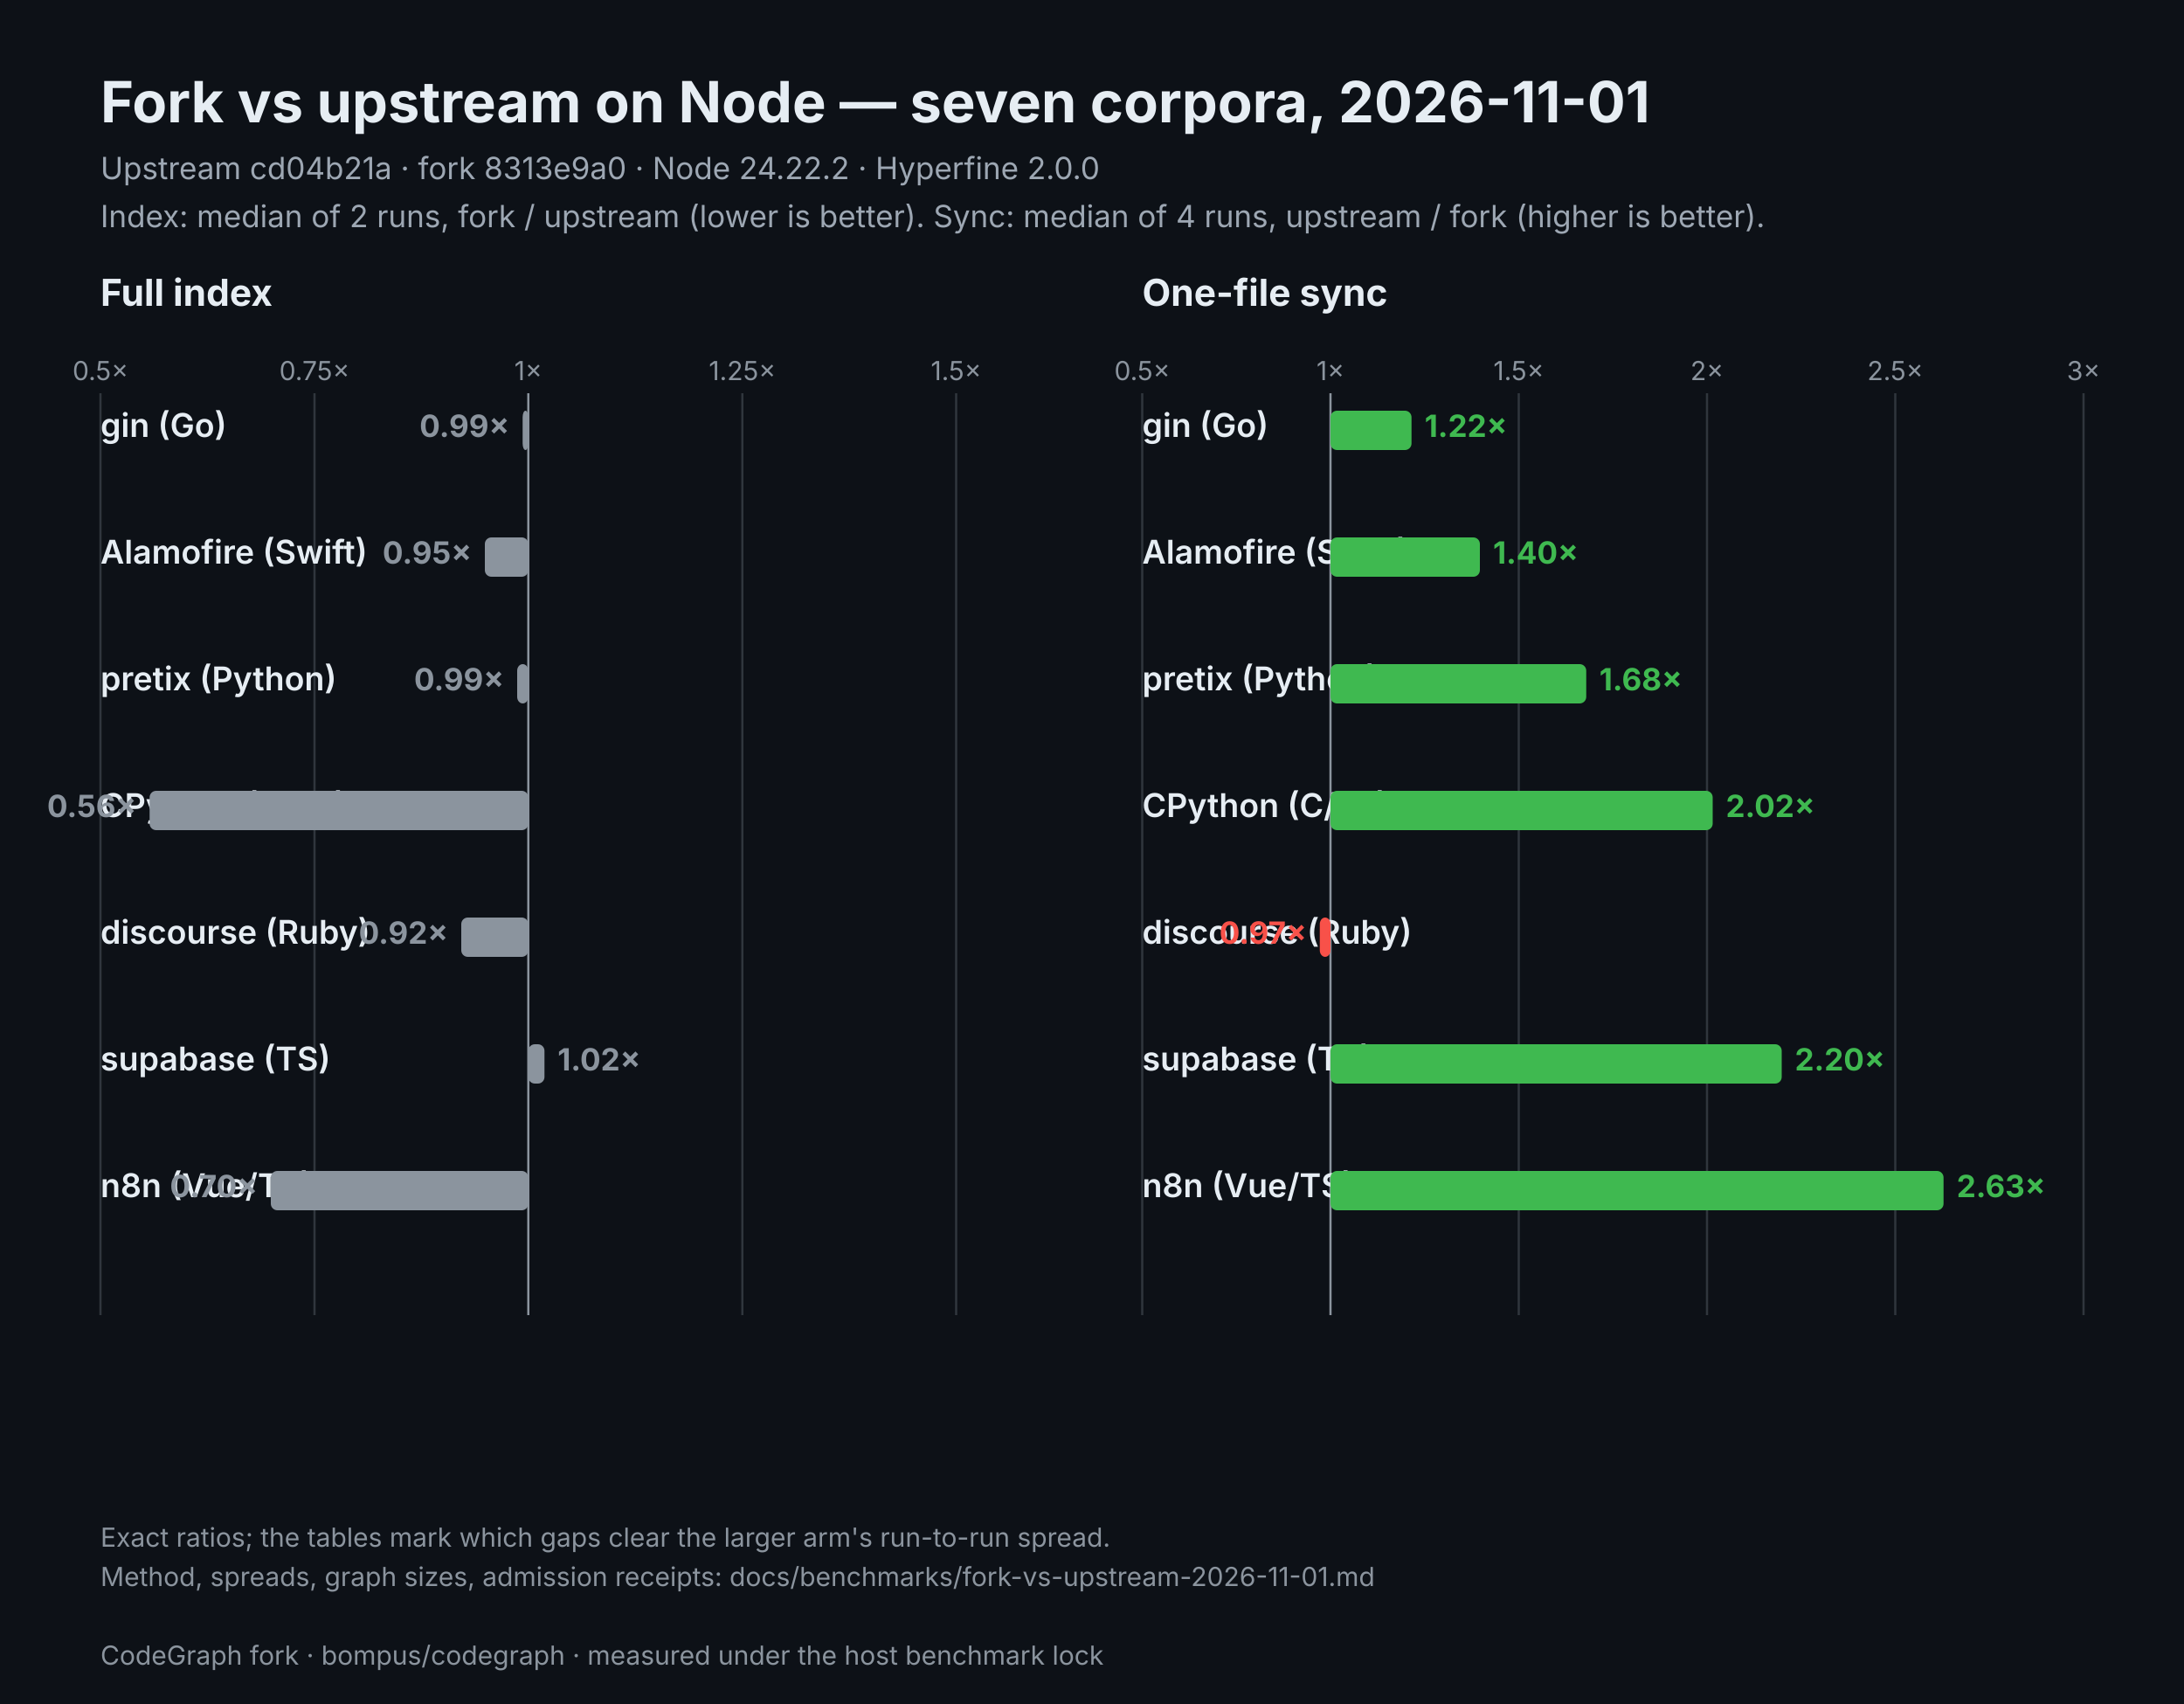
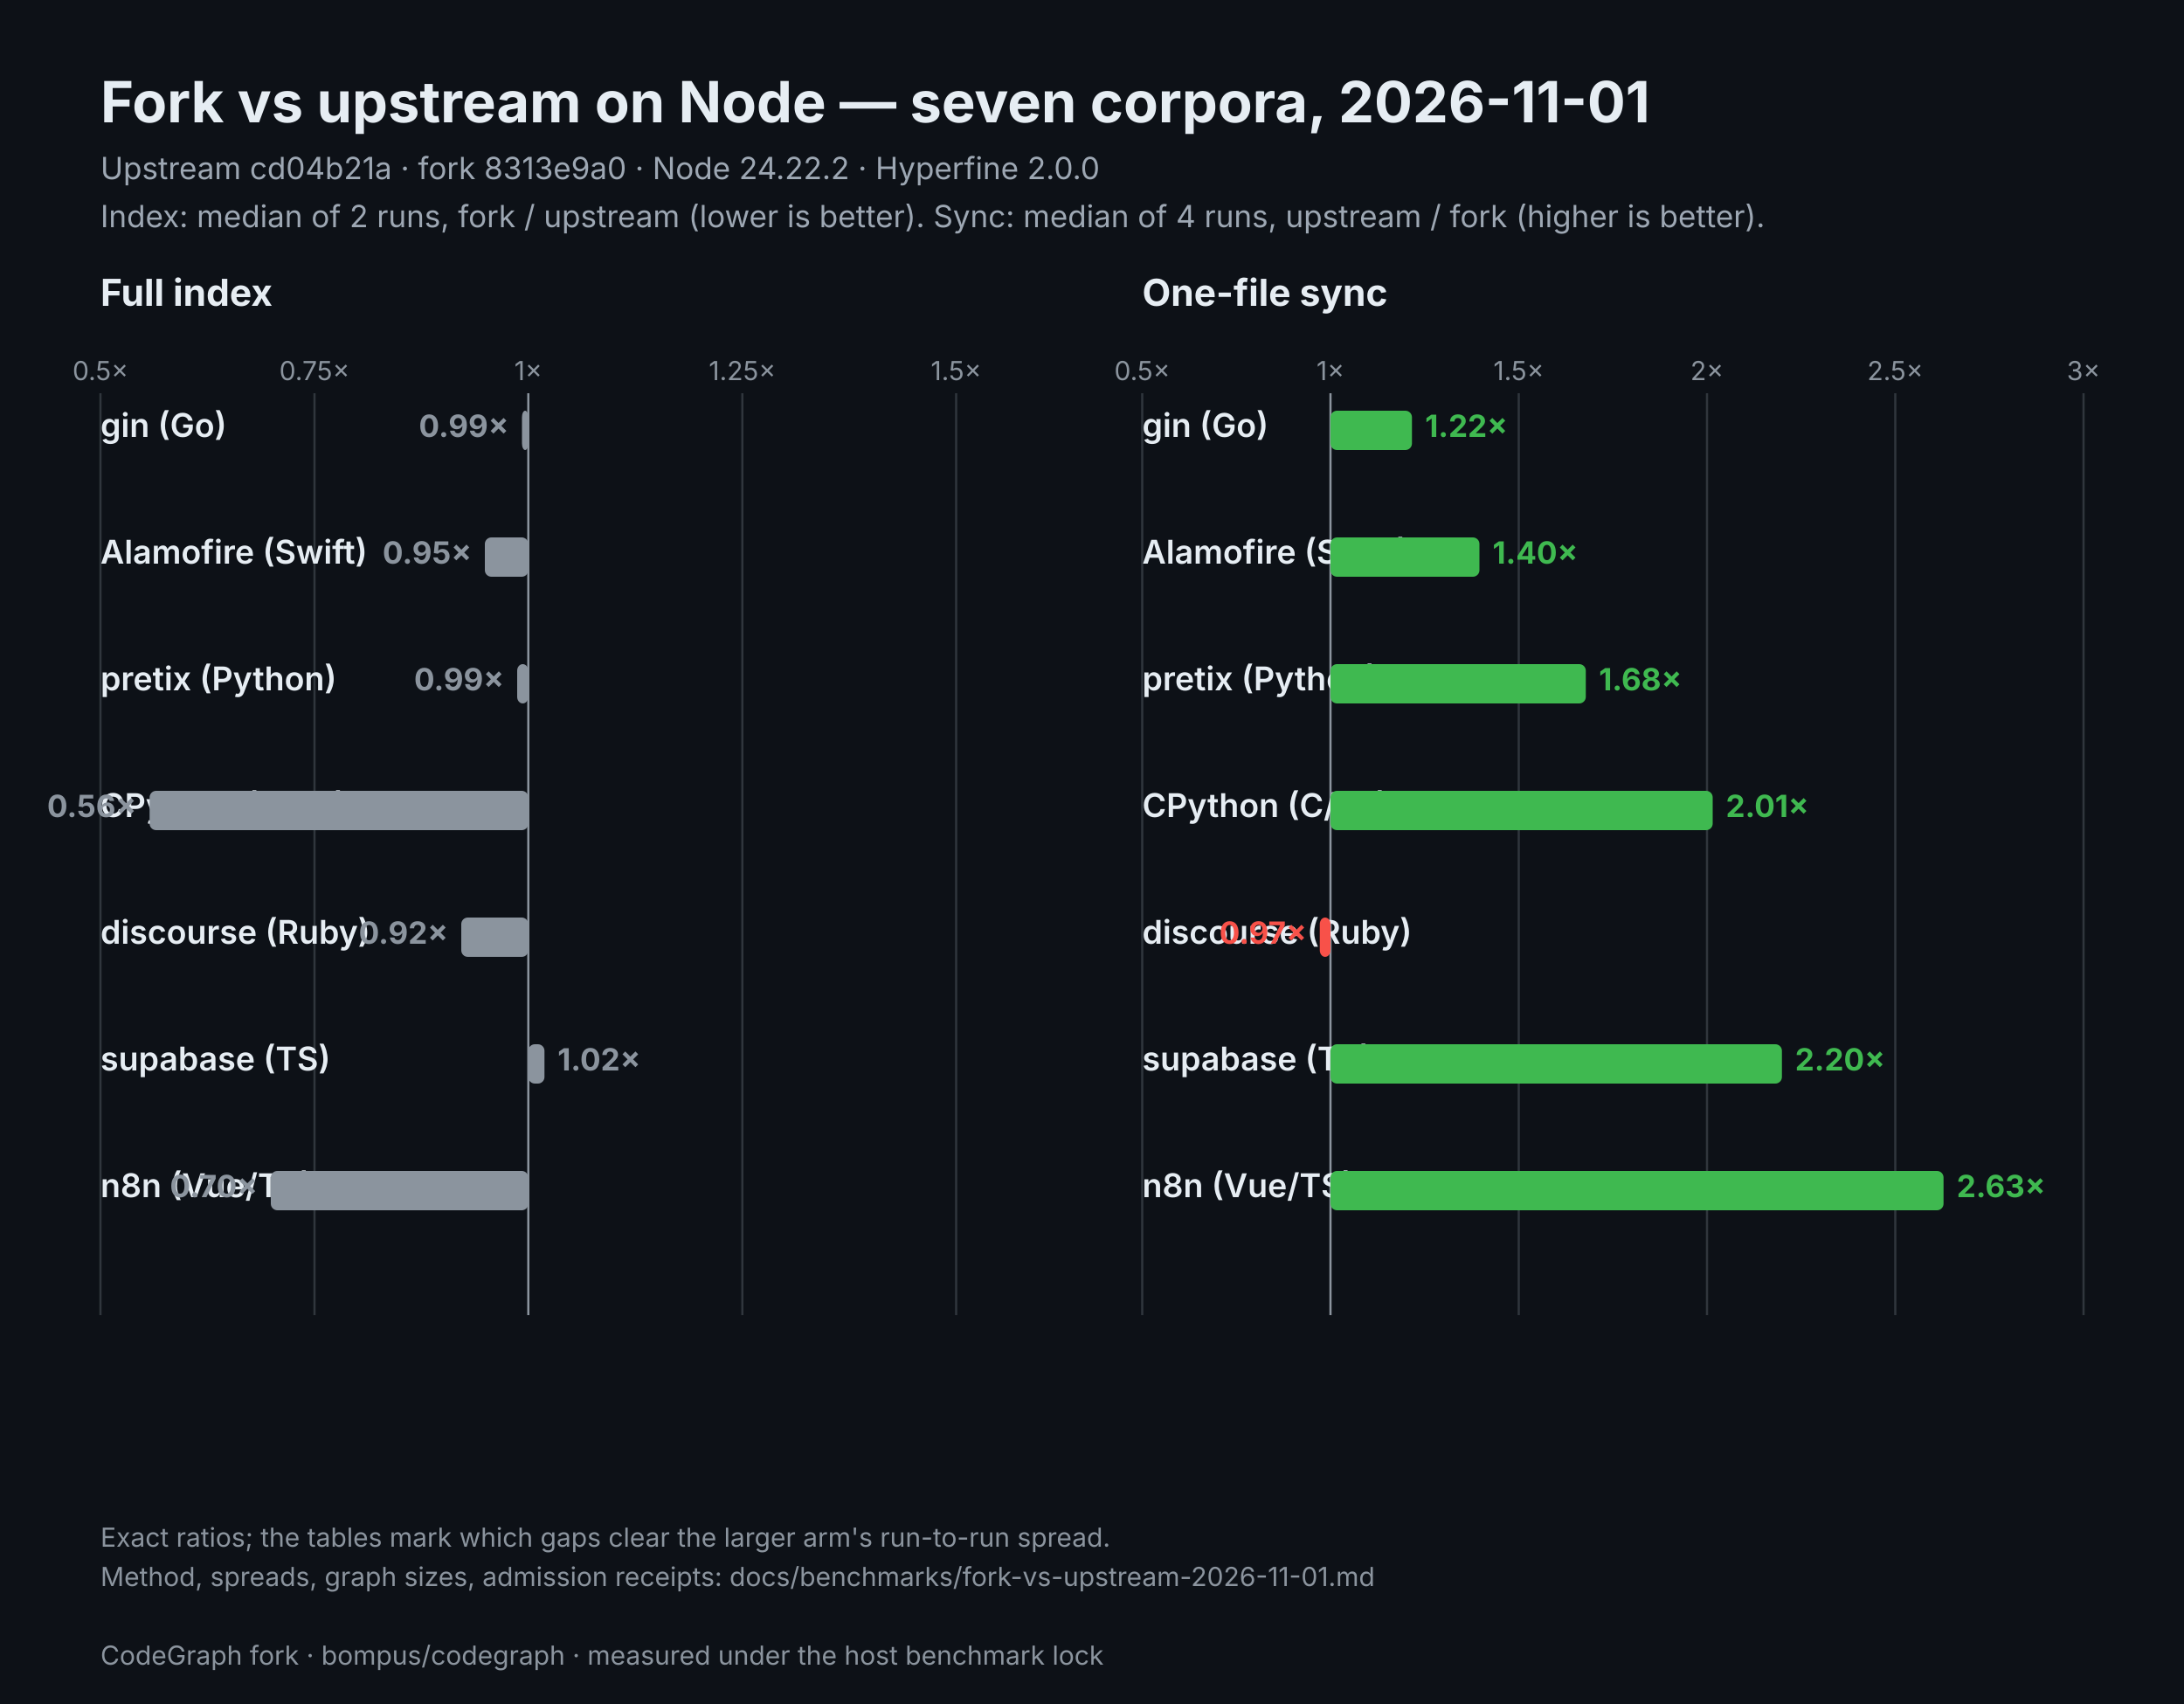
<svg xmlns="http://www.w3.org/2000/svg" width="1000" height="780" viewBox="0 0 1000 780" role="img" aria-label="Fork versus upstream on seven corpora, Node, 2026-11-01">
  <rect width="1000" height="780" fill="#0d1117" />
  <style>text{font-family:Inter,Segoe UI,system-ui,sans-serif;fill:#e6edf3}.title{font-size:26px;font-weight:700}.sub{font-size:14px;fill:#9da7b3}.corpus{font-size:15px;font-weight:600}.val{font-size:14px;font-weight:700}.axis{font-size:12px;fill:#8b949e}.good{fill:#3fb950}.bad{fill:#f85149}.tie{fill:#8b949e}</style>
  <text x="46" y="56" class="title">Fork vs upstream on Node — seven corpora, 2026-11-01</text>
  <text x="46" y="82" class="sub">Upstream cd04b21a · fork 8313e9a0 · Node 24.22.2 · Hyperfine 2.0.0</text>
  <text x="46" y="104" class="sub">Index: median of 2 runs, fork / upstream (lower is better). Sync: median of 4 runs, upstream / fork (higher is better).</text>
  <text x="46" y="140" style="font-size:17px;font-weight:700">Full index</text>
-   <line x1="46.0" y1="180" x2="46.0" y2="602" stroke="#30363d" stroke-width="1" />
-   <text x="46.0" y="174" class="axis" text-anchor="middle">0.5×</text>
-   <line x1="144.0" y1="180" x2="144.0" y2="602" stroke="#30363d" stroke-width="1" />
-   <text x="144.0" y="174" class="axis" text-anchor="middle">0.75×</text>
+   <line x1="46" y1="180" x2="46" y2="602" stroke="#30363d" stroke-width="1" />
+   <text x="46" y="174" class="axis" text-anchor="middle">0.5×</text>
+   <line x1="144" y1="180" x2="144" y2="602" stroke="#30363d" stroke-width="1" />
+   <text x="144" y="174" class="axis" text-anchor="middle">0.75×</text>
  <line x1="241.9" y1="180" x2="241.9" y2="602" stroke="#8b949e" stroke-width="1" />
  <text x="241.9" y="174" class="axis" text-anchor="middle">1×</text>
  <line x1="339.9" y1="180" x2="339.9" y2="602" stroke="#30363d" stroke-width="1" />
  <text x="339.9" y="174" class="axis" text-anchor="middle">1.25×</text>
  <line x1="437.8" y1="180" x2="437.8" y2="602" stroke="#30363d" stroke-width="1" />
  <text x="437.8" y="174" class="axis" text-anchor="middle">1.5×</text>
  <text x="46" y="200" class="corpus">gin (Go)</text>
-   <rect x="239.3" y="188" width="2.6" height="18" rx="3" class="tie" />
-   <text x="233.3" y="200" class="val tie" text-anchor="end">0.99×</text>
+   <rect x="239.0" y="188" width="2.9" height="18" rx="3" class="tie" />
+   <text x="233.0" y="200" class="val tie" text-anchor="end">0.99×</text>
  <text x="46" y="258" class="corpus">Alamofire (Swift)</text>
  <rect x="222.0" y="246" width="19.9" height="18" rx="3" class="tie" />
  <text x="216.0" y="258" class="val tie" text-anchor="end">0.95×</text>
  <text x="46" y="316" class="corpus">pretix (Python)</text>
  <rect x="236.8" y="304" width="5.1" height="18" rx="3" class="tie" />
  <text x="230.8" y="316" class="val tie" text-anchor="end">0.99×</text>
  <text x="46" y="374" class="corpus">CPython (C/Py)</text>
  <rect x="68.5" y="362" width="173.4" height="18" rx="3" class="tie" />
  <text x="62.5" y="374" class="val tie" text-anchor="end">0.56×</text>
  <text x="46" y="432" class="corpus">discourse (Ruby)</text>
  <rect x="211.2" y="420" width="30.7" height="18" rx="3" class="tie" />
  <text x="205.2" y="432" class="val tie" text-anchor="end">0.92×</text>
  <text x="46" y="490" class="corpus">supabase (TS)</text>
  <rect x="241.9" y="478" width="7.4" height="18" rx="3" class="tie" />
  <text x="255.3" y="490" class="val tie" text-anchor="start">1.02×</text>
  <text x="46" y="548" class="corpus">n8n (Vue/TS)</text>
  <rect x="124.0" y="536" width="117.9" height="18" rx="3" class="tie" />
  <text x="118.0" y="548" class="val tie" text-anchor="end">0.70×</text>
  <text x="523.0" y="140" style="font-size:17px;font-weight:700">One-file sync</text>
-   <line x1="523.0" y1="180" x2="523.0" y2="602" stroke="#30363d" stroke-width="1" />
-   <text x="523.0" y="174" class="axis" text-anchor="middle">0.5×</text>
+   <line x1="523" y1="180" x2="523" y2="602" stroke="#30363d" stroke-width="1" />
+   <text x="523" y="174" class="axis" text-anchor="middle">0.5×</text>
  <line x1="609.2" y1="180" x2="609.2" y2="602" stroke="#8b949e" stroke-width="1" />
  <text x="609.2" y="174" class="axis" text-anchor="middle">1×</text>
  <line x1="695.4" y1="180" x2="695.4" y2="602" stroke="#30363d" stroke-width="1" />
  <text x="695.4" y="174" class="axis" text-anchor="middle">1.5×</text>
  <line x1="781.6" y1="180" x2="781.6" y2="602" stroke="#30363d" stroke-width="1" />
  <text x="781.6" y="174" class="axis" text-anchor="middle">2×</text>
  <line x1="867.8" y1="180" x2="867.8" y2="602" stroke="#30363d" stroke-width="1" />
  <text x="867.8" y="174" class="axis" text-anchor="middle">2.5×</text>
-   <line x1="954.0" y1="180" x2="954.0" y2="602" stroke="#30363d" stroke-width="1" />
-   <text x="954.0" y="174" class="axis" text-anchor="middle">3×</text>
+   <line x1="954" y1="180" x2="954" y2="602" stroke="#30363d" stroke-width="1" />
+   <text x="954" y="174" class="axis" text-anchor="middle">3×</text>
  <text x="523.0" y="200" class="corpus">gin (Go)</text>
-   <rect x="609.2" y="188" width="37.1" height="18" rx="3" class="good" />
-   <text x="652.3" y="200" class="val good" text-anchor="start">1.22×</text>
+   <rect x="609.2" y="188" width="37.3" height="18" rx="3" class="good" />
+   <text x="652.5" y="200" class="val good" text-anchor="start">1.22×</text>
  <text x="523.0" y="258" class="corpus">Alamofire (Swift)</text>
-   <rect x="609.2" y="246" width="68.4" height="18" rx="3" class="good" />
-   <text x="683.6" y="258" class="val good" text-anchor="start">1.40×</text>
+   <rect x="609.2" y="246" width="68.2" height="18" rx="3" class="good" />
+   <text x="683.4" y="258" class="val good" text-anchor="start">1.40×</text>
  <text x="523.0" y="316" class="corpus">pretix (Python)</text>
-   <rect x="609.2" y="304" width="117.1" height="18" rx="3" class="good" />
-   <text x="732.3" y="316" class="val good" text-anchor="start">1.68×</text>
+   <rect x="609.2" y="304" width="116.9" height="18" rx="3" class="good" />
+   <text x="732.1" y="316" class="val good" text-anchor="start">1.68×</text>
  <text x="523.0" y="374" class="corpus">CPython (C/Py)</text>
  <rect x="609.2" y="362" width="175.0" height="18" rx="3" class="good" />
-   <text x="790.2" y="374" class="val good" text-anchor="start">2.02×</text>
+   <text x="790.2" y="374" class="val good" text-anchor="start">2.01×</text>
  <text x="523.0" y="432" class="corpus">discourse (Ruby)</text>
  <rect x="604.3" y="420" width="4.9" height="18" rx="3" class="bad" />
  <text x="598.3" y="432" class="val bad" text-anchor="end">0.97×</text>
  <text x="523.0" y="490" class="corpus">supabase (TS)</text>
-   <rect x="609.2" y="478" width="206.6" height="18" rx="3" class="good" />
-   <text x="821.8" y="490" class="val good" text-anchor="start">2.20×</text>
+   <rect x="609.2" y="478" width="206.7" height="18" rx="3" class="good" />
+   <text x="821.9" y="490" class="val good" text-anchor="start">2.20×</text>
  <text x="523.0" y="548" class="corpus">n8n (Vue/TS)</text>
  <rect x="609.2" y="536" width="280.7" height="18" rx="3" class="good" />
  <text x="895.9" y="548" class="val good" text-anchor="start">2.63×</text>
  <text x="46" y="708" class="axis">Exact ratios; the tables mark which gaps clear the larger arm's run-to-run spread.</text>
  <text x="46" y="726" class="axis">Method, spreads, graph sizes, admission receipts: docs/benchmarks/fork-vs-upstream-2026-11-01.md</text>
  <text x="46" y="762" class="axis">CodeGraph fork · bompus/codegraph · measured under the host benchmark lock</text>
</svg>
